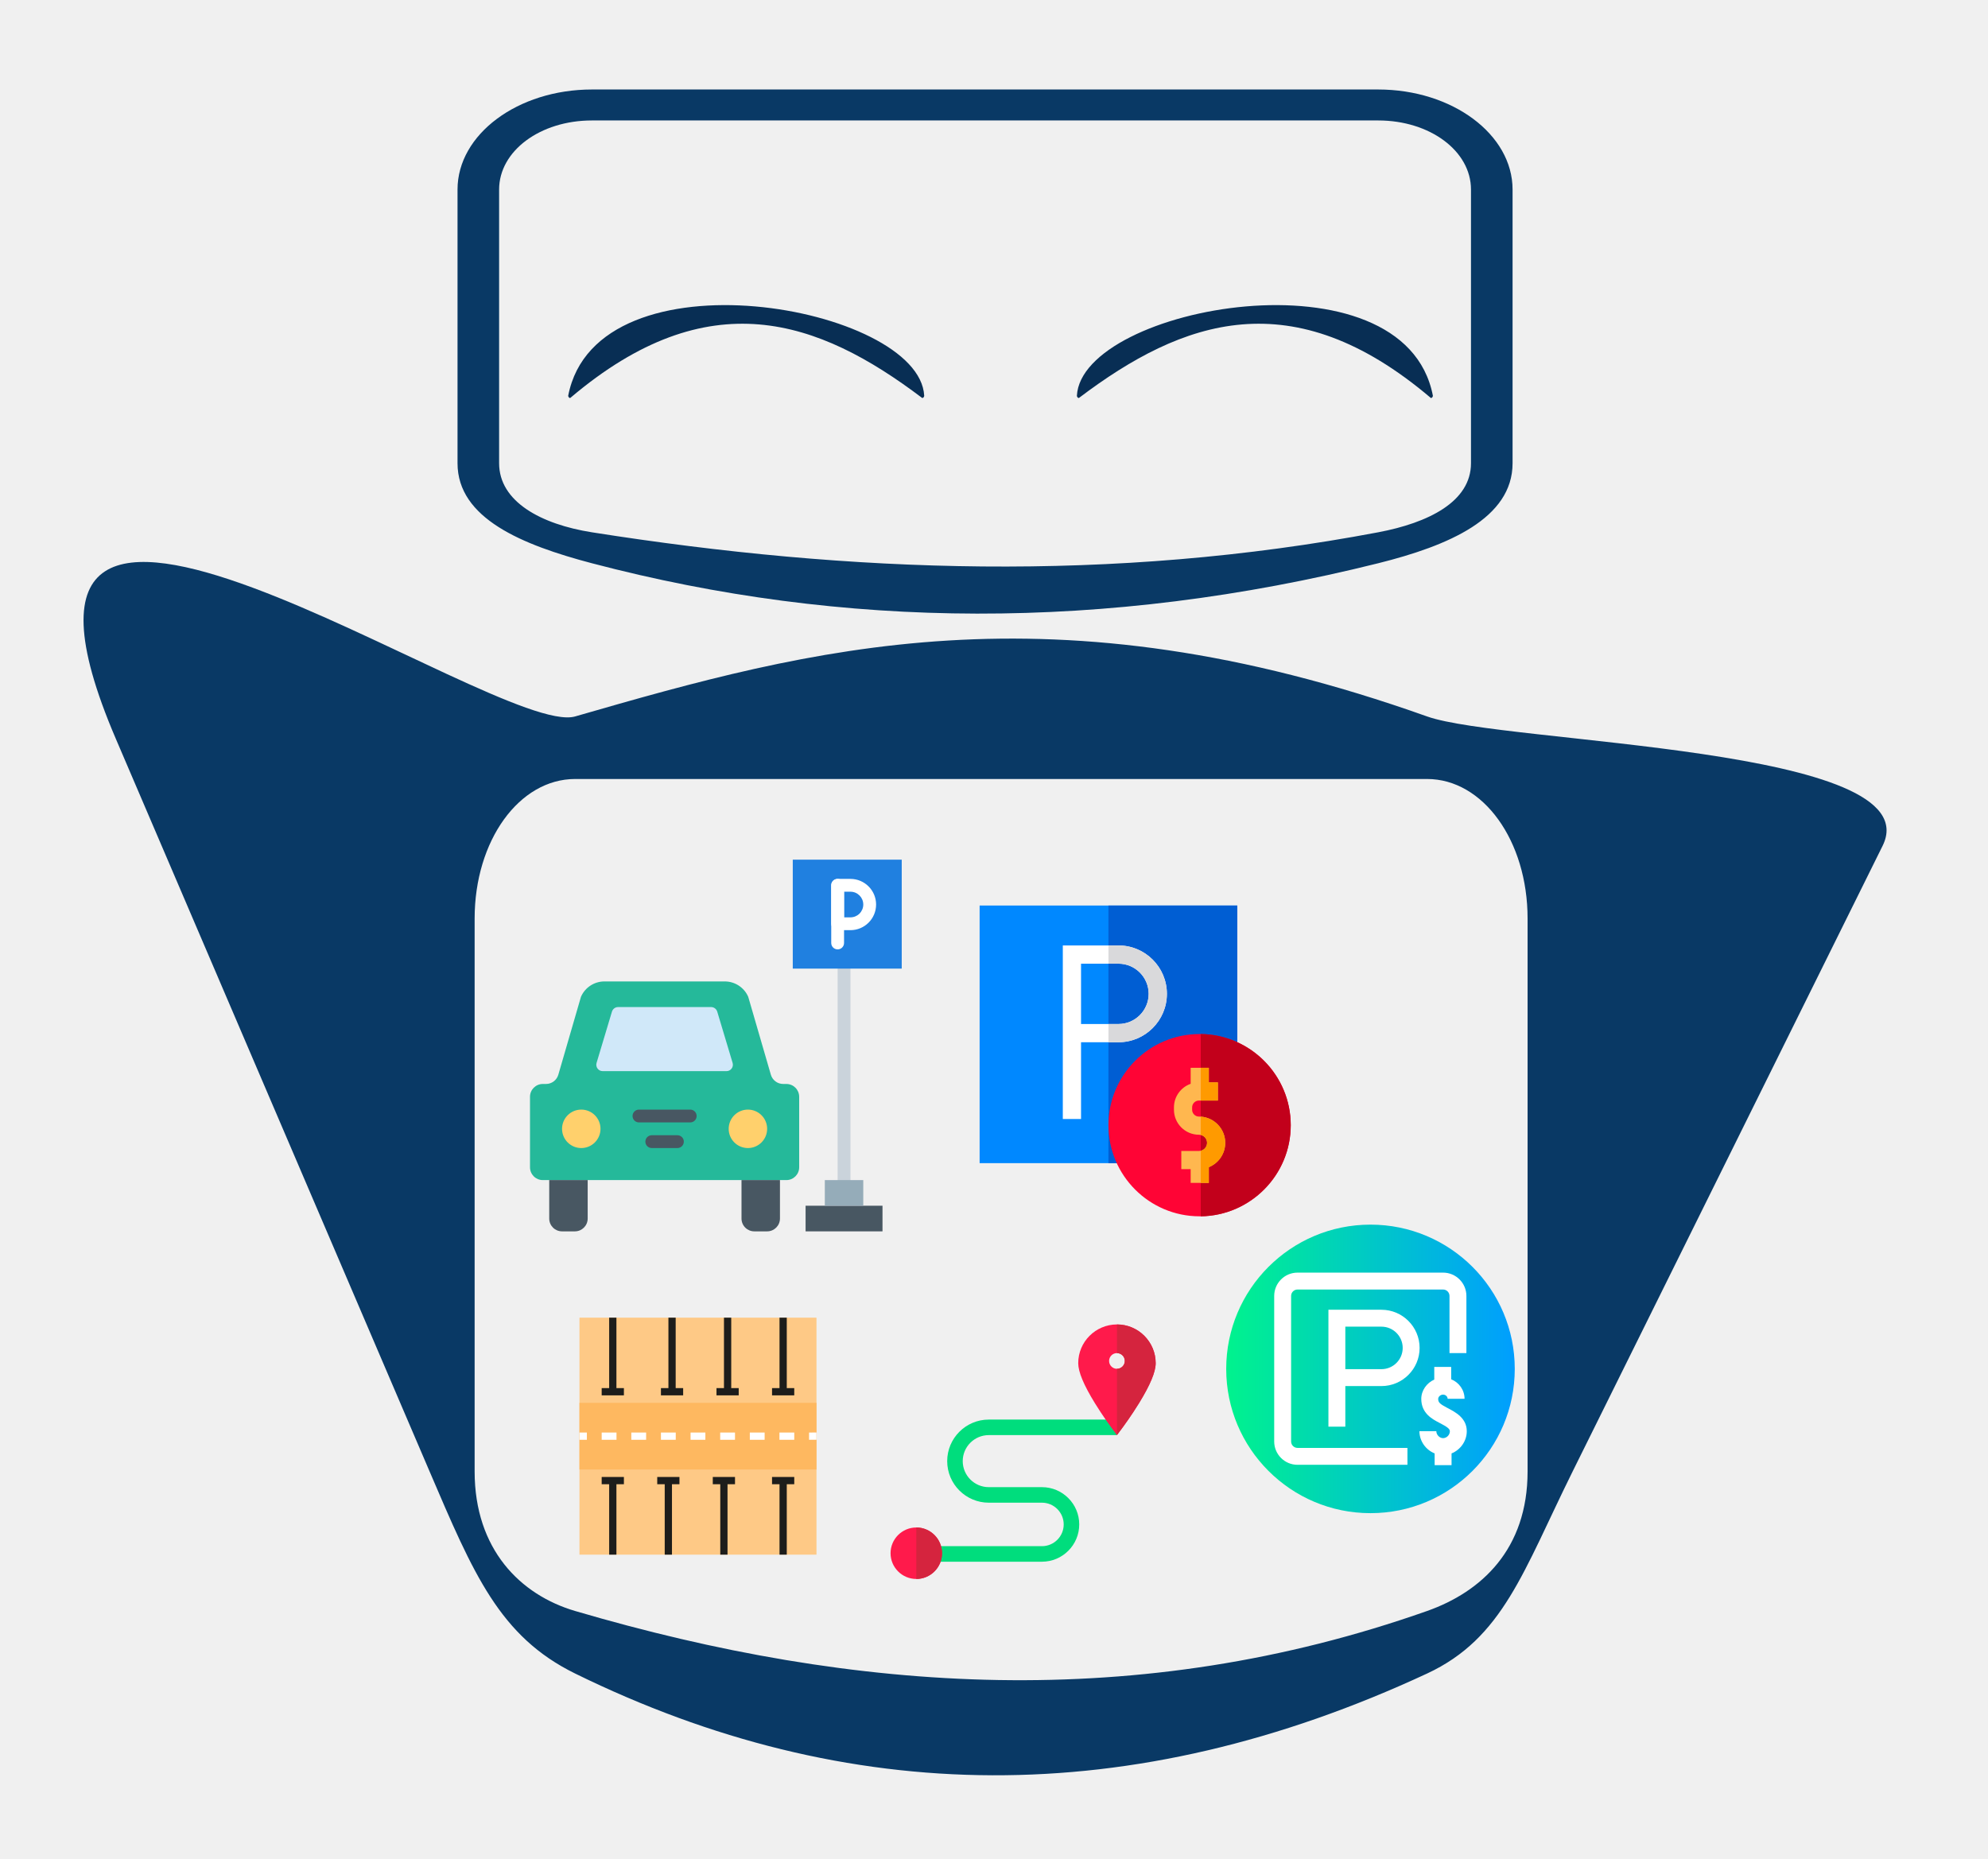
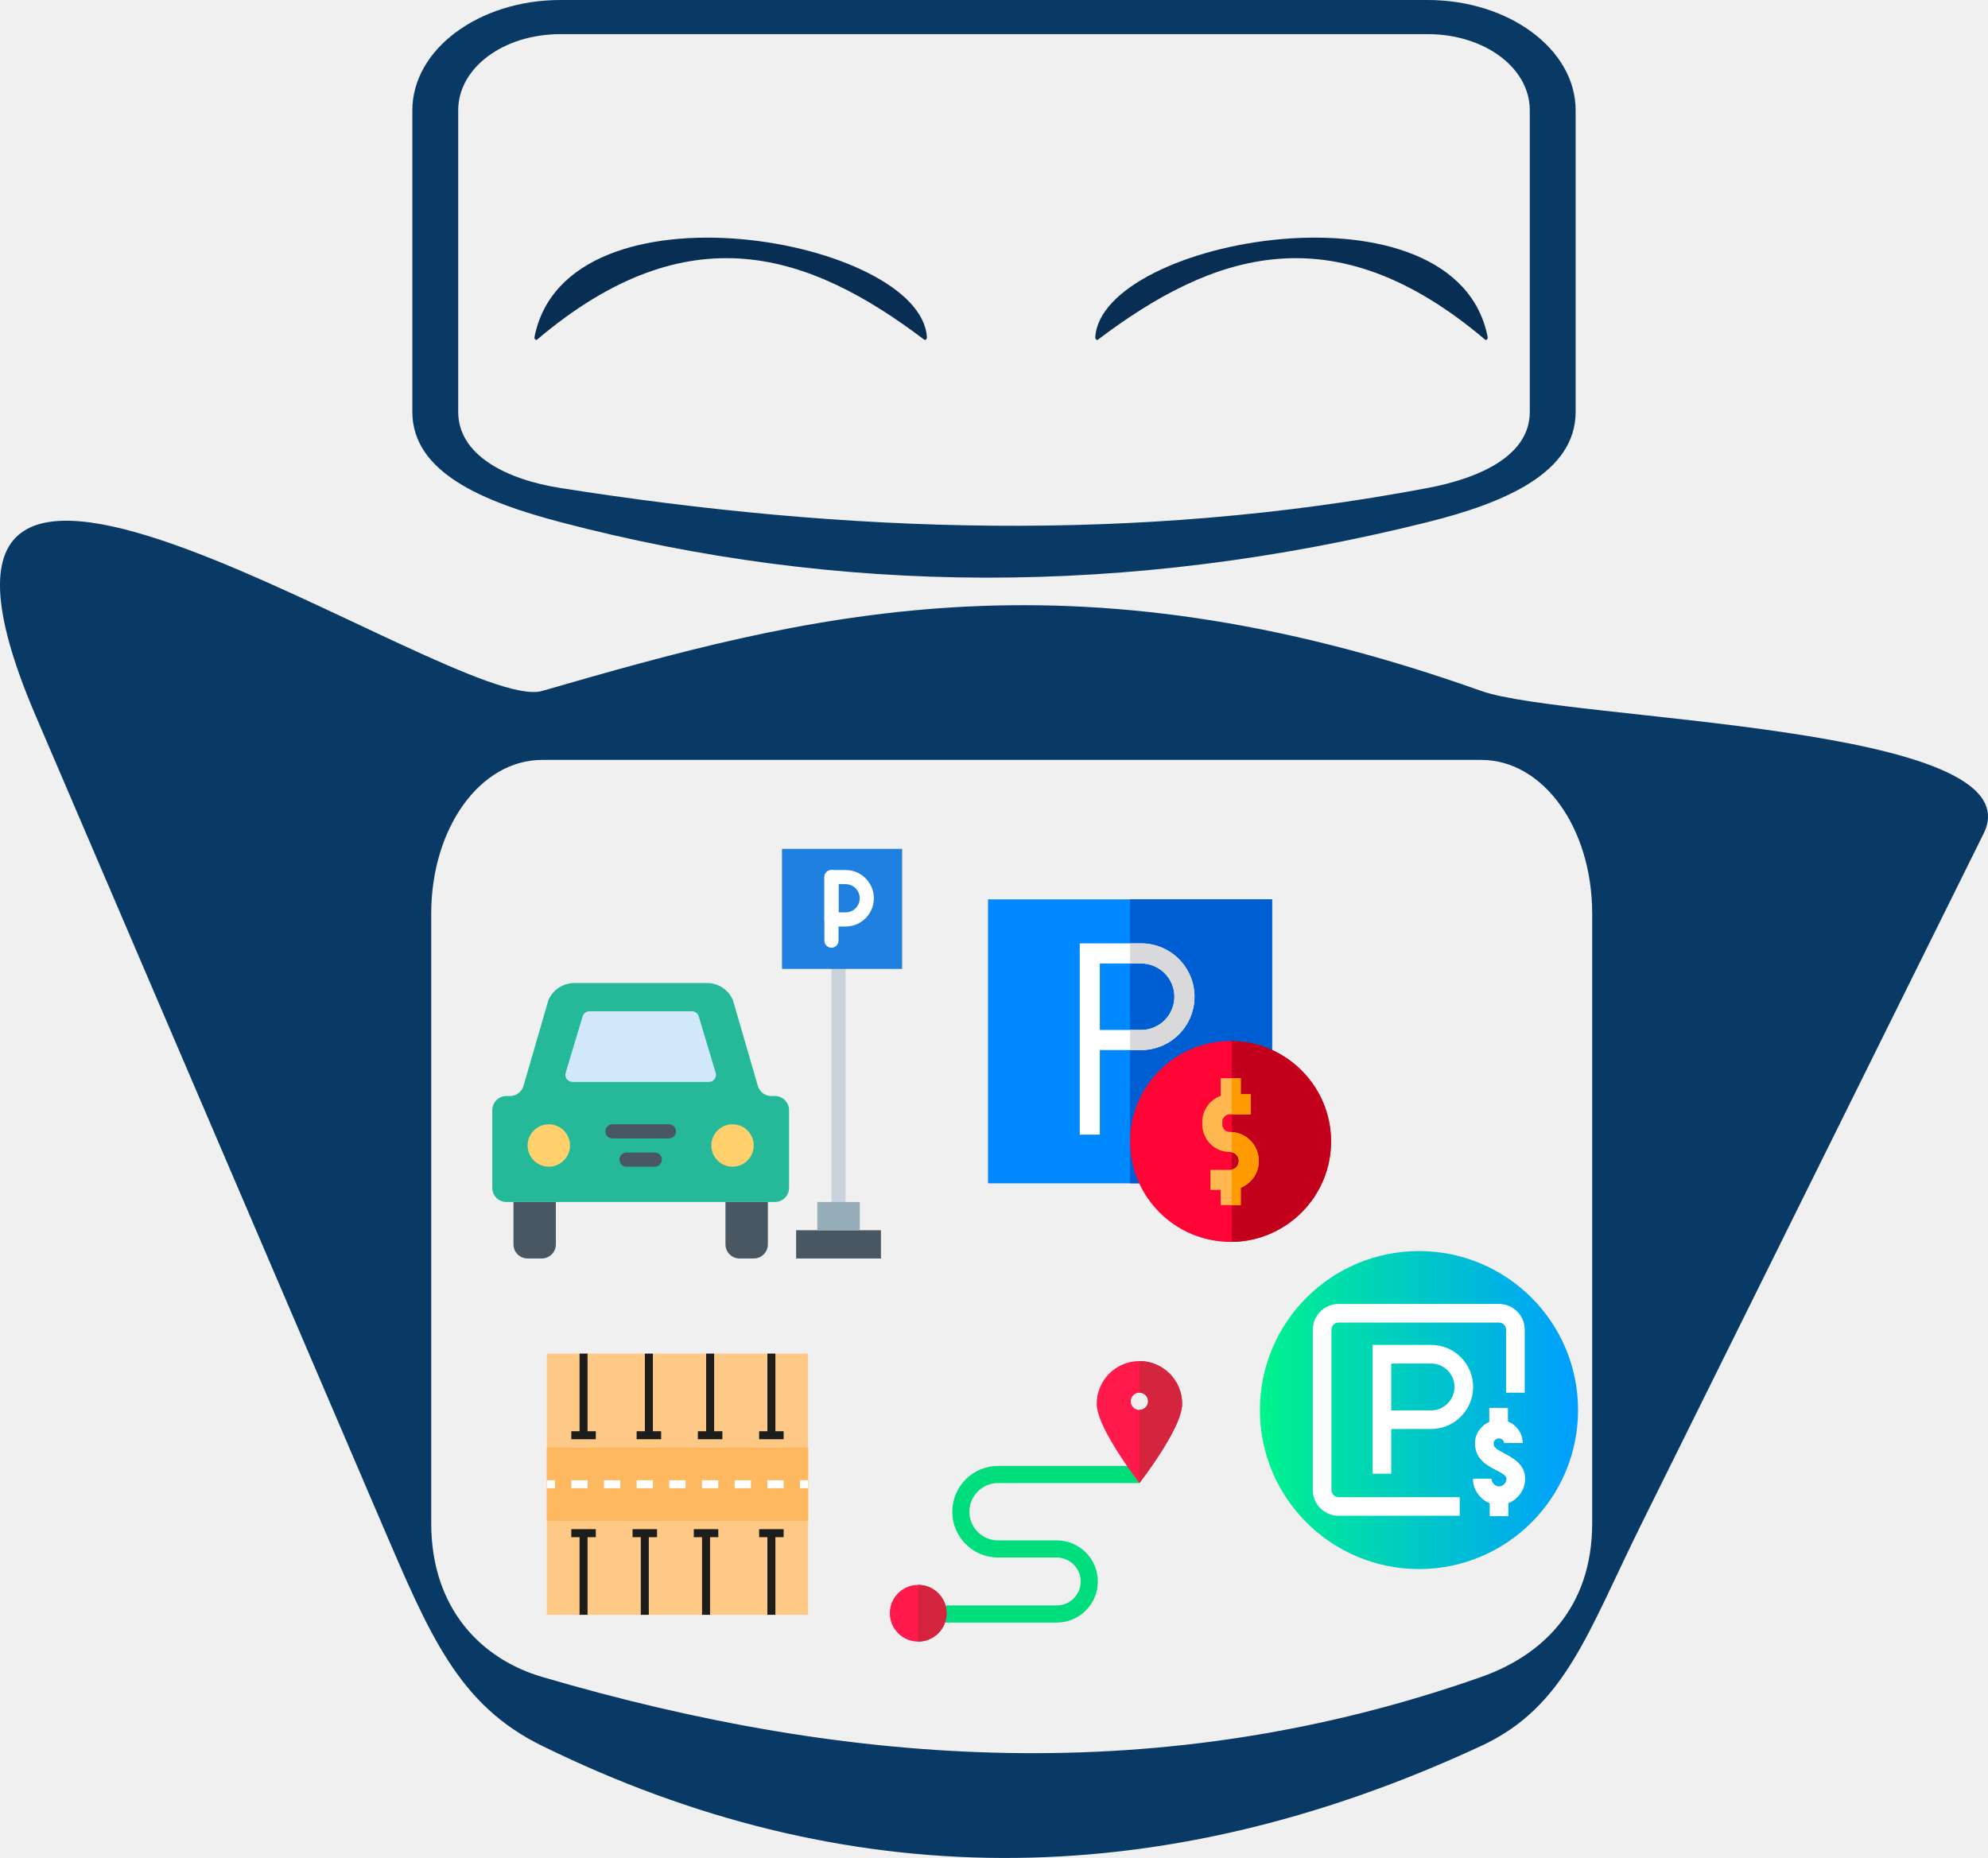
- <svg xmlns="http://www.w3.org/2000/svg" xmlns:xlink="http://www.w3.org/1999/xlink" height="459.26pt" viewBox="0 -15 491.153 459.26" width="491.153pt" version="1.1" id="svg40">
+ <svg xmlns="http://www.w3.org/2000/svg" xmlns:xlink="http://www.w3.org/1999/xlink" height="238.474pt" viewBox="0 -15 255.112 238.474" width="255.112pt" version="1.1" id="svg40">
  <defs id="defs44">
    <linearGradient id="a" gradientUnits="userSpaceOnUse" x1="0" x2="512" y1="256" y2="256">
      <stop offset="0" stop-color="#00f38d" id="stop1633" />
      <stop offset="1" stop-color="#009eff" id="stop1635" />
    </linearGradient>
    <linearGradient xlink:href="#a" id="linearGradient2486" gradientUnits="userSpaceOnUse" x1="0" y1="256" x2="512" y2="256" />
  </defs>
-   <g id="g2587" transform="matrix(0.9069571,0,0,0.9069571,34.00881,-0.9869273)">
+   <g id="g2587" transform="matrix(0.5194144,0,0,0.5192569,7.657502,-19.63689)">
    <path style="color:#000000;font-style:normal;font-variant:normal;font-weight:normal;font-stretch:normal;font-size:medium;line-height:normal;font-family:sans-serif;font-variant-ligatures:normal;font-variant-position:normal;font-variant-caps:normal;font-variant-numeric:normal;font-variant-alternates:normal;font-feature-settings:normal;text-indent:0;text-align:start;text-decoration:none;text-decoration-line:none;text-decoration-style:solid;text-decoration-color:#000000;letter-spacing:normal;word-spacing:normal;text-transform:none;writing-mode:lr-tb;direction:ltr;text-orientation:mixed;dominant-baseline:auto;baseline-shift:baseline;text-anchor:start;white-space:normal;shape-padding:0;clip-rule:nonzero;display:inline;overflow:visible;visibility:visible;opacity:0.993;isolation:auto;mix-blend-mode:normal;color-interpolation:sRGB;color-interpolation-filters:linearRGB;solid-color:#000000;solid-opacity:1;vector-effect:none;fill:#083864;fill-opacity:1;fill-rule:nonzero;stroke:none;stroke-width:14.462;stroke-linecap:round;stroke-linejoin:miter;stroke-miterlimit:4;stroke-dasharray:none;stroke-dashoffset:0;stroke-opacity:1;paint-order:markers fill stroke;color-rendering:auto;image-rendering:auto;shape-rendering:auto;text-rendering:auto;enable-background:accumulate" d="M 119.18,179.729 C 97.773,185.91 -52.15,77.911 -5.954,185.797 L 79.521,385.414 c 11.948,27.904 19.045,44.94 39.659,55.06 74.204,36.428 151.465,37.479 232.057,0 20.732,-9.641 26.184,-27.86 39.659,-55.06 l 84.432,-170.431 c 13.475,-27.2 -102.912,-27.718 -124.091,-35.255 -102.702,-36.547 -167.612,-18.609 -232.057,0 z m 0,17.042 h 232.057 c 15.277,0 27.386,16.808 27.386,38.018 V 385.414 c 0,21.21 -12.579,32.799 -27.386,38.021 -78.525,27.691 -155.656,22.452 -232.057,0 -14.946,-4.392 -27.386,-16.811 -27.386,-38.021 V 234.789 c 0,-21.21 12.109,-38.018 27.386,-38.018 z" id="path2091" />
    <g transform="matrix(0.1535223,0,0,0.1535223,296.5269,318.1757)" id="g2300">
      <path style="fill:url(#linearGradient2486)" id="path2290" d="M 512,256 C 512,397.387 397.387,512 256,512 114.613,512 0,397.387 0,256 0,114.613 114.613,0 256,0 397.387,0 512,114.613 512,256 Z m 0,0" />
      <g style="fill:#ffffff" id="g2298">
        <path id="path2292" d="M 115.152,384.832 V 126.512 c 0,-6.266 5.094,-11.359 11.359,-11.359 h 258.32 c 6.262,0 11.359,5.094 11.359,11.359 v 101.48 h 30 V 126.512 c 0,-22.809 -18.555,-41.359 -41.359,-41.359 H 126.512 c -22.809,0 -41.359,18.551 -41.359,41.359 v 258.32 c 0,22.805 18.551,41.359 41.359,41.359 h 195.055 v -30 H 126.512 c -6.266,0 -11.359,-5.098 -11.359,-11.359 z m 0,0" />
        <path id="path2294" d="m 275.441,151.051 h -94.078 v 207.422 h 30 v -71.988 h 64.078 c 37.34,0 67.719,-30.379 67.719,-67.719 0,-37.336 -30.379,-67.715 -67.719,-67.715 z m 0,105.434 h -64.078 v -75.434 h 64.078 c 20.797,0 37.719,16.918 37.719,37.719 0,20.797 -16.922,37.715 -37.719,37.715 z m 0,0" />
        <path id="path2296" d="m 426.848,366.621 c 0,-23.438 -20.109,-33.922 -34.793,-41.574 l -0.355,-0.184 c -12.676,-6.609 -15.59,-9.527 -15.59,-15.605 0,-3.914 4.207,-7.613 8.656,-7.613 4.406,0 8.129,3.391 8.129,7.406 h 30 c 0,-15.629 -9.82,-29.039 -23.723,-34.625 v -21.895 h -30 v 22.441 c -13.445,5.961 -23.062,19.258 -23.062,34.285 0,25.672 19.859,36.023 31.727,42.207 l 0.352,0.188 c 13.16,6.855 18.66,10.453 18.66,14.969 0,6.531 -5.645,12.262 -12.082,12.262 -6.254,0 -11.953,-5.918 -11.953,-12.414 h -30 c 0,17.703 11.398,33.277 27.02,39.512 v 20.871 h 30 v -20.895 c 15.625,-6.234 27.016,-21.73 27.016,-39.336 z m 0,0" />
      </g>
    </g>
    <g id="g2338" transform="matrix(0.2011843,0,0,0.2011843,106.8764,218.7489)">
      <path id="path2302" d="m 425.222,442.576 c -4.799,0 -8.678,-3.879 -8.678,-8.678 V 147.525 c 0,-4.799 3.879,-8.678 8.678,-8.678 4.799,0 8.678,3.879 8.678,8.678 v 286.373 c 0,4.799 -3.879,8.678 -8.678,8.678 z" style="fill:#cad3db" />
      <path id="path2304" d="m 347.12,303.729 h -4.322 c -7.723,0 -14.518,-5.103 -16.67,-12.514 L 295.477,185.682 c -5.528,-12.635 -18.015,-20.801 -31.805,-20.801 H 100.805 c -13.789,0 -26.277,8.166 -31.805,20.801 L 38.35,291.215 c -2.152,7.411 -8.947,12.514 -16.67,12.514 h -4.322 c -9.589,0 -17.356,7.767 -17.356,17.356 v 95.458 c 0,9.589 7.767,17.356 17.356,17.356 H 347.12 c 9.589,0 17.356,-7.767 17.356,-17.356 v -95.458 c 0,-9.589 -7.766,-17.356 -17.356,-17.356" style="fill:#25b99a" />
      <g id="g2310">
        <path id="path2306" d="M 60.748,503.322 H 43.392 c -9.589,0 -17.356,-7.767 -17.356,-17.356 v -52.068 h 52.068 v 52.068 c -0.001,9.589 -7.767,17.356 -17.356,17.356" style="fill:#485762" />
        <path id="path2308" d="M 321.086,503.322 H 303.73 c -9.589,0 -17.356,-7.767 -17.356,-17.356 v -52.068 h 52.068 v 52.068 c 0,9.589 -7.766,17.356 -17.356,17.356" style="fill:#485762" />
      </g>
      <g id="g2316">
        <path id="path2312" d="m 95.459,364.475 c 0,14.379 -11.655,26.034 -26.034,26.034 -14.379,0 -26.034,-11.655 -26.034,-26.034 0,-14.379 11.655,-26.034 26.034,-26.034 14.379,0 26.034,11.654 26.034,26.034" style="fill:#ffd06c" />
        <path id="path2314" d="m 321.086,364.475 c 0,14.379 -11.655,26.034 -26.034,26.034 -14.379,0 -26.034,-11.655 -26.034,-26.034 0,-14.379 11.655,-26.034 26.034,-26.034 14.38,0 26.034,11.654 26.034,26.034" style="fill:#ffd06c" />
      </g>
      <g id="g2322">
        <path id="path2318" d="m 199.595,390.508 h -34.712 c -4.799,0 -8.678,-3.879 -8.678,-8.678 0,-4.799 3.879,-8.678 8.678,-8.678 h 34.712 c 4.799,0 8.678,3.879 8.678,8.678 0,4.799 -3.879,8.678 -8.678,8.678" style="fill:#485762" />
        <path id="path2320" d="m 216.951,355.797 h -69.424 c -4.799,0 -8.678,-3.879 -8.678,-8.678 0,-4.799 3.879,-8.678 8.678,-8.678 h 69.424 c 4.799,0 8.678,3.879 8.678,8.678 0,4.799 -3.879,8.678 -8.678,8.678" style="fill:#485762" />
      </g>
      <path id="path2324" d="M 266.033,286.373 H 98.445 c -5.814,0 -9.98,-5.606 -8.313,-11.169 l 20.827,-69.424 c 1.102,-3.671 4.478,-6.187 8.313,-6.187 h 125.935 c 3.836,0 7.211,2.517 8.313,6.187 l 20.827,69.424 c 1.666,5.563 -2.499,11.169 -8.314,11.169" style="fill:#d0e8f9" />
      <polygon id="polygon2326" points="477.286,468.61 373.151,468.61 373.151,503.322 477.286,503.322 " style="fill:#485762" />
      <polygon id="polygon2328" points="451.253,433.898 399.185,433.898 399.185,468.61 451.253,468.61 " style="fill:#95acb9" />
      <polygon id="polygon2330" points="503.32,0 355.795,0 355.795,147.525 503.32,147.525 " style="fill:#2080e0" />
      <g id="g2336">
        <path id="path2332" d="m 416.544,121.492 c -4.799,0 -8.678,-3.879 -8.678,-8.678 V 34.712 c 0,-4.799 3.879,-8.678 8.678,-8.678 4.799,0 8.678,3.879 8.678,8.678 v 78.102 c 0,4.798 -3.879,8.678 -8.678,8.678" style="fill:#ffffff" />
        <path id="path2334" d="m 425.222,78.102 h 8.678 c 9.572,0 17.356,-7.784 17.356,-17.356 0,-9.572 -7.784,-17.356 -17.356,-17.356 h -8.678 z m 8.678,17.356 h -17.356 c -4.799,0 -8.678,-3.879 -8.678,-8.678 V 34.712 c 0,-4.799 3.879,-8.678 8.678,-8.678 H 433.9 c 19.144,0 34.712,15.568 34.712,34.712 0,19.144 -15.568,34.712 -34.712,34.712 z" style="fill:#ffffff" />
      </g>
    </g>
    <g id="g2382" transform="matrix(0.1261061,0,0,0.1261061,120.3508,343.5211)">
      <rect y="0.003" style="fill:#fec986" width="511.973" height="511.973" id="rect2340" x="0" />
      <rect y="183.992" style="fill:#feb860" width="511.973" height="143.993" id="rect2342" x="0" />
      <g id="g2360">
        <polygon style="fill:#1d1d1b" points="432.143,359.824 432.143,511.98 447.816,511.98 447.816,359.824 463.979,359.824 463.979,344.151 415.981,344.151 415.981,359.824 " id="polygon2344" />
        <polygon style="fill:#1d1d1b" points="319.822,511.98 319.822,359.824 335.984,359.824 335.984,344.151 287.986,344.151 287.986,359.824 304.149,359.824 304.149,511.98 " id="polygon2346" />
        <polygon style="fill:#1d1d1b" points="199.828,511.98 199.828,359.824 215.99,359.824 215.99,344.151 167.992,344.151 167.992,359.824 184.155,359.824 184.155,511.98 " id="polygon2348" />
        <polygon style="fill:#1d1d1b" points="79.833,511.98 79.833,359.824 95.996,359.824 95.996,344.151 47.998,344.151 47.998,359.824 64.16,359.824 64.16,511.98 " id="polygon2350" />
        <polygon style="fill:#1d1d1b" points="47.998,152.16 47.998,167.833 95.996,167.833 95.996,152.16 79.833,152.16 79.833,0.003 64.16,0.003 64.16,152.16 " id="polygon2352" />
        <polygon style="fill:#1d1d1b" points="175.992,152.16 175.992,167.833 223.99,167.833 223.99,152.16 207.827,152.16 207.827,0.003 192.154,0.003 192.154,152.16 " id="polygon2354" />
        <polygon style="fill:#1d1d1b" points="295.986,152.16 295.986,167.833 343.984,167.833 343.984,152.16 327.822,152.16 327.822,0.003 312.149,0.003 312.149,152.16 " id="polygon2356" />
        <polygon style="fill:#1d1d1b" points="432.143,0.003 432.143,152.16 415.981,152.16 415.981,167.833 463.978,167.833 463.978,152.16 447.816,152.16 447.816,0.003 " id="polygon2358" />
      </g>
      <g id="g2380">
        <rect y="248.158" style="fill:#ffffff" width="15.999" height="15.673" id="rect2362" x="0" />
        <rect x="47.998" y="248.158" style="fill:#ffffff" width="31.999" height="15.673" id="rect2364" />
        <rect x="111.999" y="248.158" style="fill:#ffffff" width="31.999" height="15.673" id="rect2366" />
        <rect x="175.997" y="248.158" style="fill:#ffffff" width="31.999" height="15.673" id="rect2368" />
        <rect x="239.984" y="248.158" style="fill:#ffffff" width="31.999" height="15.673" id="rect2370" />
        <rect x="303.982" y="248.158" style="fill:#ffffff" width="31.999" height="15.673" id="rect2372" />
        <rect x="367.98" y="248.158" style="fill:#ffffff" width="31.999" height="15.673" id="rect2374" />
        <rect x="431.978" y="248.158" style="fill:#ffffff" width="31.999" height="15.673" id="rect2376" />
        <rect x="496.125" y="247.964" transform="matrix(-0.0029,-1,1,-0.0029,249.461,760.6649)" style="fill:#ffffff" width="15.673" height="15.999" id="rect2378" />
      </g>
    </g>
    <g id="g2434" transform="matrix(0.1655274,0,0,0.1655274,229.3557,231.2016)">
      <rect y="0.25" style="fill:#0088ff" width="424" height="424" id="rect2384" x="0" />
      <rect x="212" y="0.25" style="fill:#005ed3" width="212" height="424" id="rect2386" />
      <path style="fill:#ffffff" d="M 228.54,65.95 H 136.9 v 285.6 h 30 v -126.3 h 61.64 c 43.92,0 79.65,-35.73 79.65,-79.65 0,-43.92 -35.73,-79.65 -79.65,-79.65 z m 0,129.3 H 166.9 v -99.3 h 61.64 c 27.38,0 49.65,22.27 49.65,49.65 0,27.38 -22.27,49.65 -49.65,49.65 z" id="path2388" />
      <path style="fill:#d9d9db" d="m 308.19,145.6 c 0,43.92 -35.73,79.65 -79.65,79.65 H 212 v -30 h 16.54 c 27.38,0 49.65,-22.27 49.65,-49.65 0,-27.38 -22.27,-49.65 -49.65,-49.65 H 212 v -30 h 16.54 c 43.92,0 79.65,35.73 79.65,79.65 z" id="path2390" />
      <path style="fill:#ff0435" d="m 512,361.75 c 0,82.077 -66.249,148.963 -148.086,149.99 -0.638,0.01 -1.276,0.01 -1.914,0.01 -82.714,0 -150,-67.286 -150,-150 0,-82.714 67.286,-150 150,-150 0.638,0 1.276,0 1.914,0.01 C 445.751,212.787 512,279.673 512,361.75 Z" id="path2392" />
      <path style="fill:#c2001b" d="m 512,361.75 c 0,82.077 -66.249,148.963 -148.086,149.99 V 211.76 C 445.751,212.787 512,279.673 512,361.75 Z" id="path2394" />
      <path style="fill:#ffb74f" d="m 404.189,390.833 c 0,18.1 -11.173,33.628 -26.99,40.066 v 25.804 h -29.9 V 434.088 H 331.9 v -29.9 h 29.043 c 1.027,0 2.013,-0.12 2.97,-0.339 5.93,-1.355 10.376,-6.678 10.376,-13.017 0,-6.339 -4.445,-11.661 -10.376,-13.007 -0.957,-0.219 -1.943,-0.339 -2.97,-0.339 -22.684,0 -41.133,-18.458 -41.133,-41.143 v -3.887 c 0,-17.9 11.492,-33.16 27.488,-38.801 v -26.332 h 29.9 v 24 h 14.9 v 29.9 h -31.156 c -6.199,0 -11.233,5.033 -11.233,11.233 v 3.887 c 0,6.199 5.033,11.242 11.233,11.242 0.997,0 1.993,0.03 2.97,0.109 22.467,1.528 40.277,20.285 40.277,43.139 z" id="path2396" />
      <g id="g2402">
-         <polygon style="fill:#ff9a00" points="377.199,267.325 377.199,291.325 392.1,291.325 392.1,321.225 363.914,321.225 363.914,267.325 " id="polygon2398" />
+         <polygon style="fill:#ff9a00" points="392.1,291.325 392.1,321.225 363.914,321.225 363.914,267.325 377.199,267.325 377.199,291.325 " id="polygon2398" />
        <path style="fill:#ff9a00" d="m 404.189,390.833 c 0,18.1 -11.173,33.628 -26.99,40.066 v 25.804 H 363.913 V 403.85 c 5.93,-1.355 10.376,-6.678 10.376,-13.017 0,-6.339 -4.445,-11.661 -10.376,-13.007 v -30.13 c 22.466,1.526 40.276,20.283 40.276,43.137 z" id="path2400" />
      </g>
      <g id="g2404" />
      <g id="g2406" />
      <g id="g2408" />
      <g id="g2410" />
      <g id="g2412" />
      <g id="g2414" />
      <g id="g2416" />
      <g id="g2418" />
      <g id="g2420" />
      <g id="g2422" />
      <g id="g2424" />
      <g id="g2426" />
      <g id="g2428" />
      <g id="g2430" />
      <g id="g2432" />
    </g>
    <g id="g2476" transform="matrix(0.1410544,0,0,0.1410544,205.0937,343.9271)">
      <path style="fill:#00dd7d" d="M 292.377,468.453 H 84.405 v -30 h 207.972 c 23.157,0 41.997,-18.84 41.997,-41.998 0,-23.157 -18.84,-41.997 -41.997,-41.997 H 189.632 c -44.248,0 -80.247,-35.998 -80.247,-80.246 0,-44.248 35.999,-80.247 80.247,-80.247 h 247.574 v 30 H 189.632 c -27.706,0 -50.247,22.541 -50.247,50.247 0,27.706 22.54,50.246 50.247,50.246 h 102.745 c 39.699,0 71.997,32.298 71.997,71.997 0,39.7 -32.298,71.998 -71.997,71.998 z" id="path2436" />
      <path style="fill:#ff1a4b" d="m 99.41,452.085 c 0,27.4 -22.3,49.7 -49.71,49.7 -27.41,0 -49.7,-22.3 -49.7,-49.7 0,-27.41 22.29,-49.71 49.7,-49.71 27.41,0 49.71,22.3 49.71,49.71 z" id="path2438" />
      <path style="fill:#d5243e" d="m 99.41,452.085 c 0,27.4 -22.3,49.7 -49.71,49.7 v -99.41 c 27.41,0 49.71,22.3 49.71,49.71 z" id="path2440" />
      <path style="fill:#ff1a4b" d="m 437.21,10.215 c -41.24,0 -74.79,33.55 -74.79,74.79 0,16.74 10.5,41.97 32.11,77.12 15.12,24.58 30,44.72 30.62,45.57 l 12.06,16.28 12.05,-16.28 c 0.63,-0.85 15.51,-20.99 30.62,-45.57 21.61,-35.15 32.12,-60.38 32.12,-77.12 0,-41.24 -33.55,-74.79 -74.79,-74.79 z m 0,85.67 c -8.38,0 -15.17,-6.79 -15.17,-15.17 0,-8.38 6.79,-15.17 15.17,-15.17 8.37,0 15.16,6.79 15.16,15.17 0,8.38 -6.79,15.17 -15.16,15.17 z" id="path2442" />
      <path style="fill:#d5243e" d="m 512,85.005 c 0,16.74 -10.51,41.97 -32.12,77.12 -15.11,24.58 -29.99,44.72 -30.62,45.57 l -12.05,16.28 V 95.885 c 8.37,0 15.16,-6.79 15.16,-15.17 0,-8.38 -6.79,-15.17 -15.16,-15.17 v -55.33 c 41.24,0 74.79,33.55 74.79,74.79 z" id="path2444" />
      <g id="g2446" />
      <g id="g2448" />
      <g id="g2450" />
      <g id="g2452" />
      <g id="g2454" />
      <g id="g2456" />
      <g id="g2458" />
      <g id="g2460" />
      <g id="g2462" />
      <g id="g2464" />
      <g id="g2466" />
      <g id="g2468" />
      <g id="g2470" />
      <g id="g2472" />
      <g id="g2474" />
    </g>
    <g id="g2484" transform="matrix(1,0,0,0.744541,-332.2756,553.821)">
      <path style="color:#000000;font-style:normal;font-variant:normal;font-weight:normal;font-stretch:normal;font-size:medium;line-height:normal;font-family:sans-serif;font-variant-ligatures:normal;font-variant-position:normal;font-variant-caps:normal;font-variant-numeric:normal;font-variant-alternates:normal;font-feature-settings:normal;text-indent:0;text-align:start;text-decoration:none;text-decoration-line:none;text-decoration-style:solid;text-decoration-color:#000000;letter-spacing:normal;word-spacing:normal;text-transform:none;writing-mode:lr-tb;direction:ltr;text-orientation:mixed;dominant-baseline:auto;baseline-shift:baseline;text-anchor:start;white-space:normal;shape-padding:0;clip-rule:nonzero;display:inline;overflow:visible;visibility:visible;opacity:0.993;isolation:auto;mix-blend-mode:normal;color-interpolation:sRGB;color-interpolation-filters:linearRGB;solid-color:#000000;solid-opacity:1;vector-effect:none;fill:#083864;fill-opacity:1;fill-rule:nonzero;stroke:none;stroke-width:11.329;stroke-linecap:round;stroke-linejoin:miter;stroke-miterlimit:4;stroke-dasharray:none;stroke-dashoffset:0;stroke-opacity:1;paint-order:markers fill stroke;color-rendering:auto;image-rendering:auto;shape-rendering:auto;text-rendering:auto;enable-background:accumulate" d="m 456.015,-731.848 c -20.181,0 -36.605,16.424 -36.605,36.605 v 100.141 c 0,20.181 17.579,29.878 36.605,36.605 68.49,24.219 139.803,24.917 214.189,0 19.136,-6.41 36.605,-16.424 36.605,-36.605 V -695.243 c 0,-20.181 -16.424,-36.605 -36.605,-36.605 z m 0,11.33 h 214.189 c 14.101,0 25.277,11.175 25.277,25.275 v 100.141 c 0,14.101 -11.61,21.806 -25.277,25.277 -72.479,18.41 -143.671,14.927 -214.189,0 -13.795,-2.92 -25.277,-11.176 -25.277,-25.277 V -695.243 c 0,-14.101 11.177,-25.275 25.277,-25.275 z" id="path2478" />
      <path id="path2480" d="m 588.73,-619.027 c 28.277,-28.716 58.134,-42.895 95.771,0 0.227,0.258 0.604,-0.332 0.604,-0.745 -7.769,-54.339 -95.716,-32.862 -96.979,0 0,0.413 0.363,0.989 0.604,0.745 z" style="opacity:0.993;fill:#072d53;fill-opacity:1;stroke:none;stroke-width:10.252;stroke-linecap:round;stroke-linejoin:miter;stroke-miterlimit:4;stroke-dasharray:none;stroke-dashoffset:0;stroke-opacity:1;paint-order:markers fill stroke" />
      <path style="opacity:0.993;fill:#072d53;fill-opacity:1;stroke:none;stroke-width:10.252;stroke-linecap:round;stroke-linejoin:miter;stroke-miterlimit:4;stroke-dasharray:none;stroke-dashoffset:0;stroke-opacity:1;paint-order:markers fill stroke" d="m 545.932,-619.027 c -28.277,-28.716 -58.134,-42.895 -95.771,0 -0.227,0.258 -0.604,-0.332 -0.604,-0.745 7.769,-54.339 95.716,-32.862 96.979,0 0,0.413 -0.363,0.989 -0.604,0.745 z" id="path2482" />
    </g>
  </g>
</svg>
